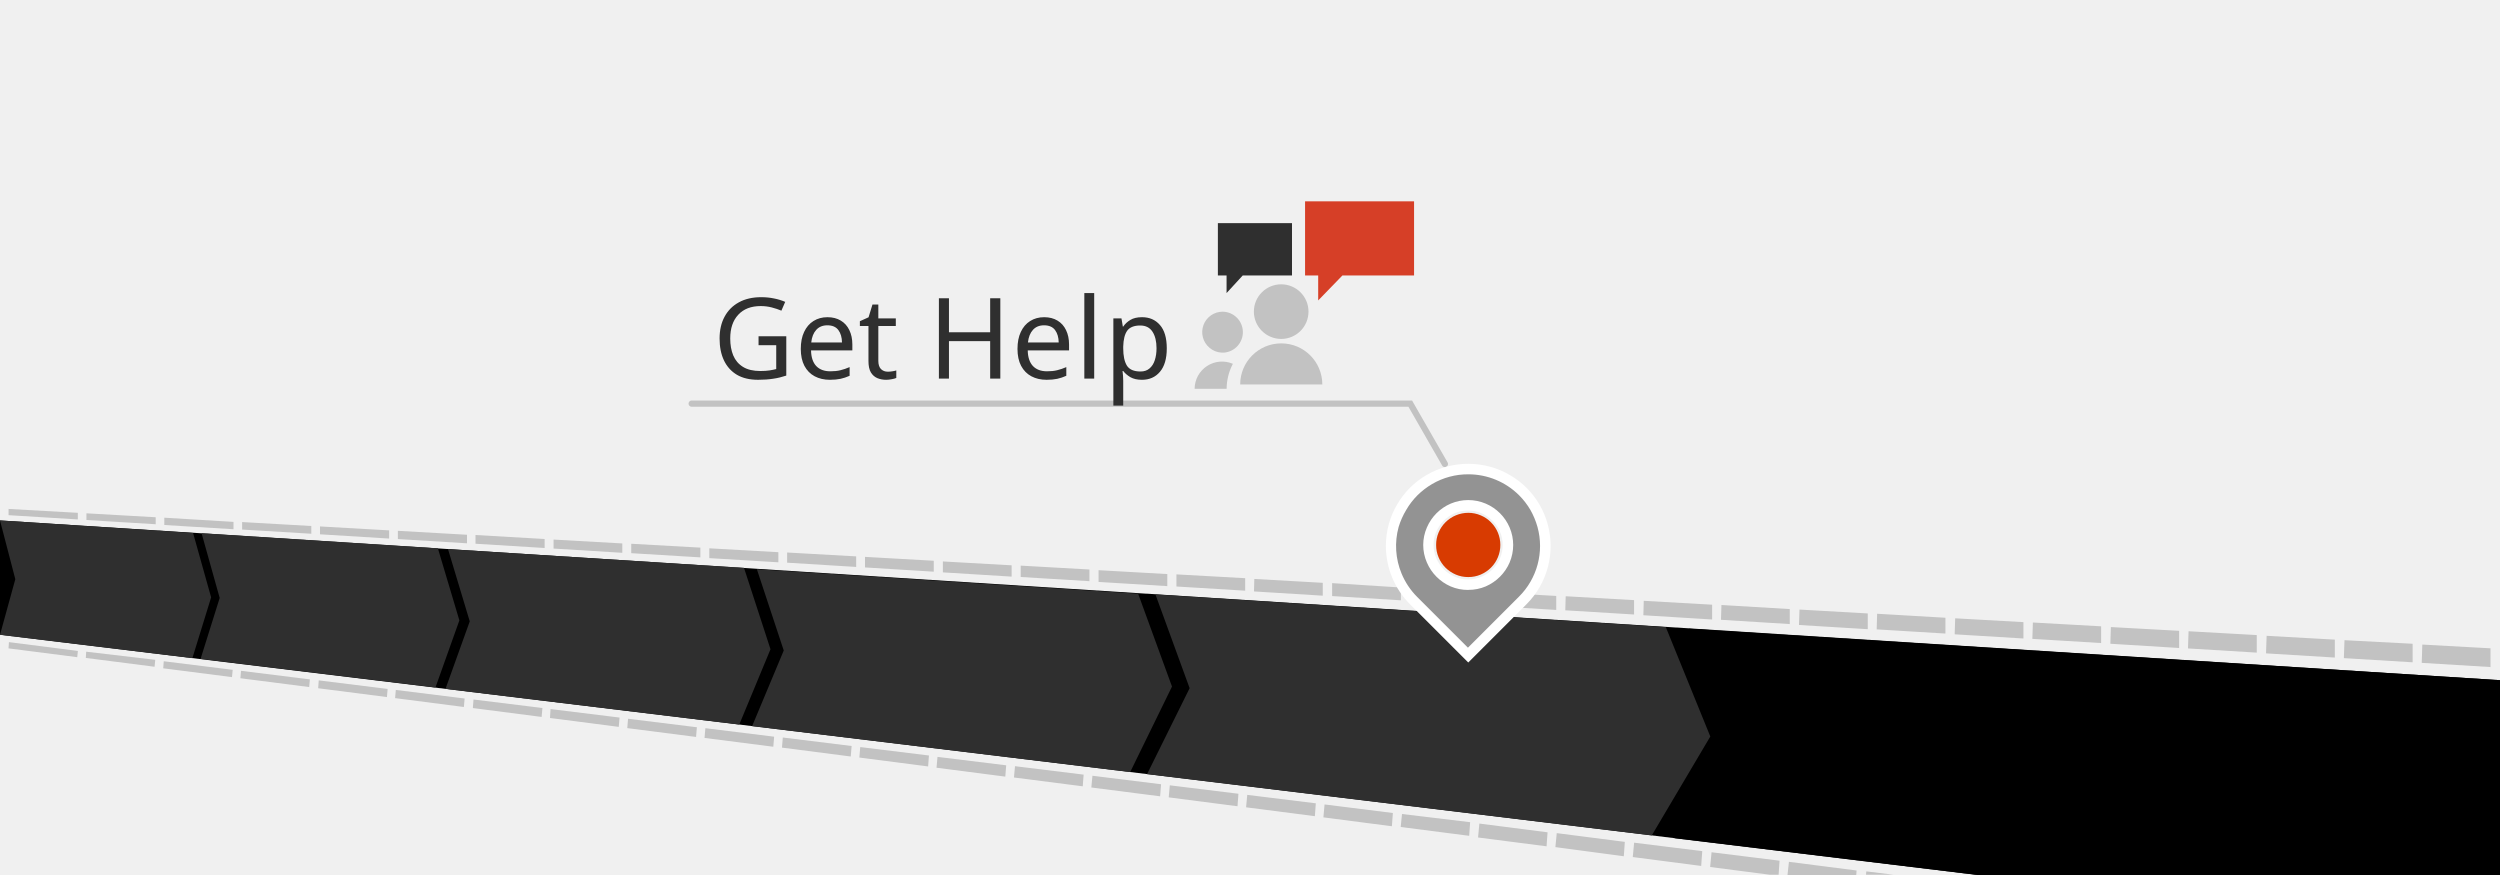
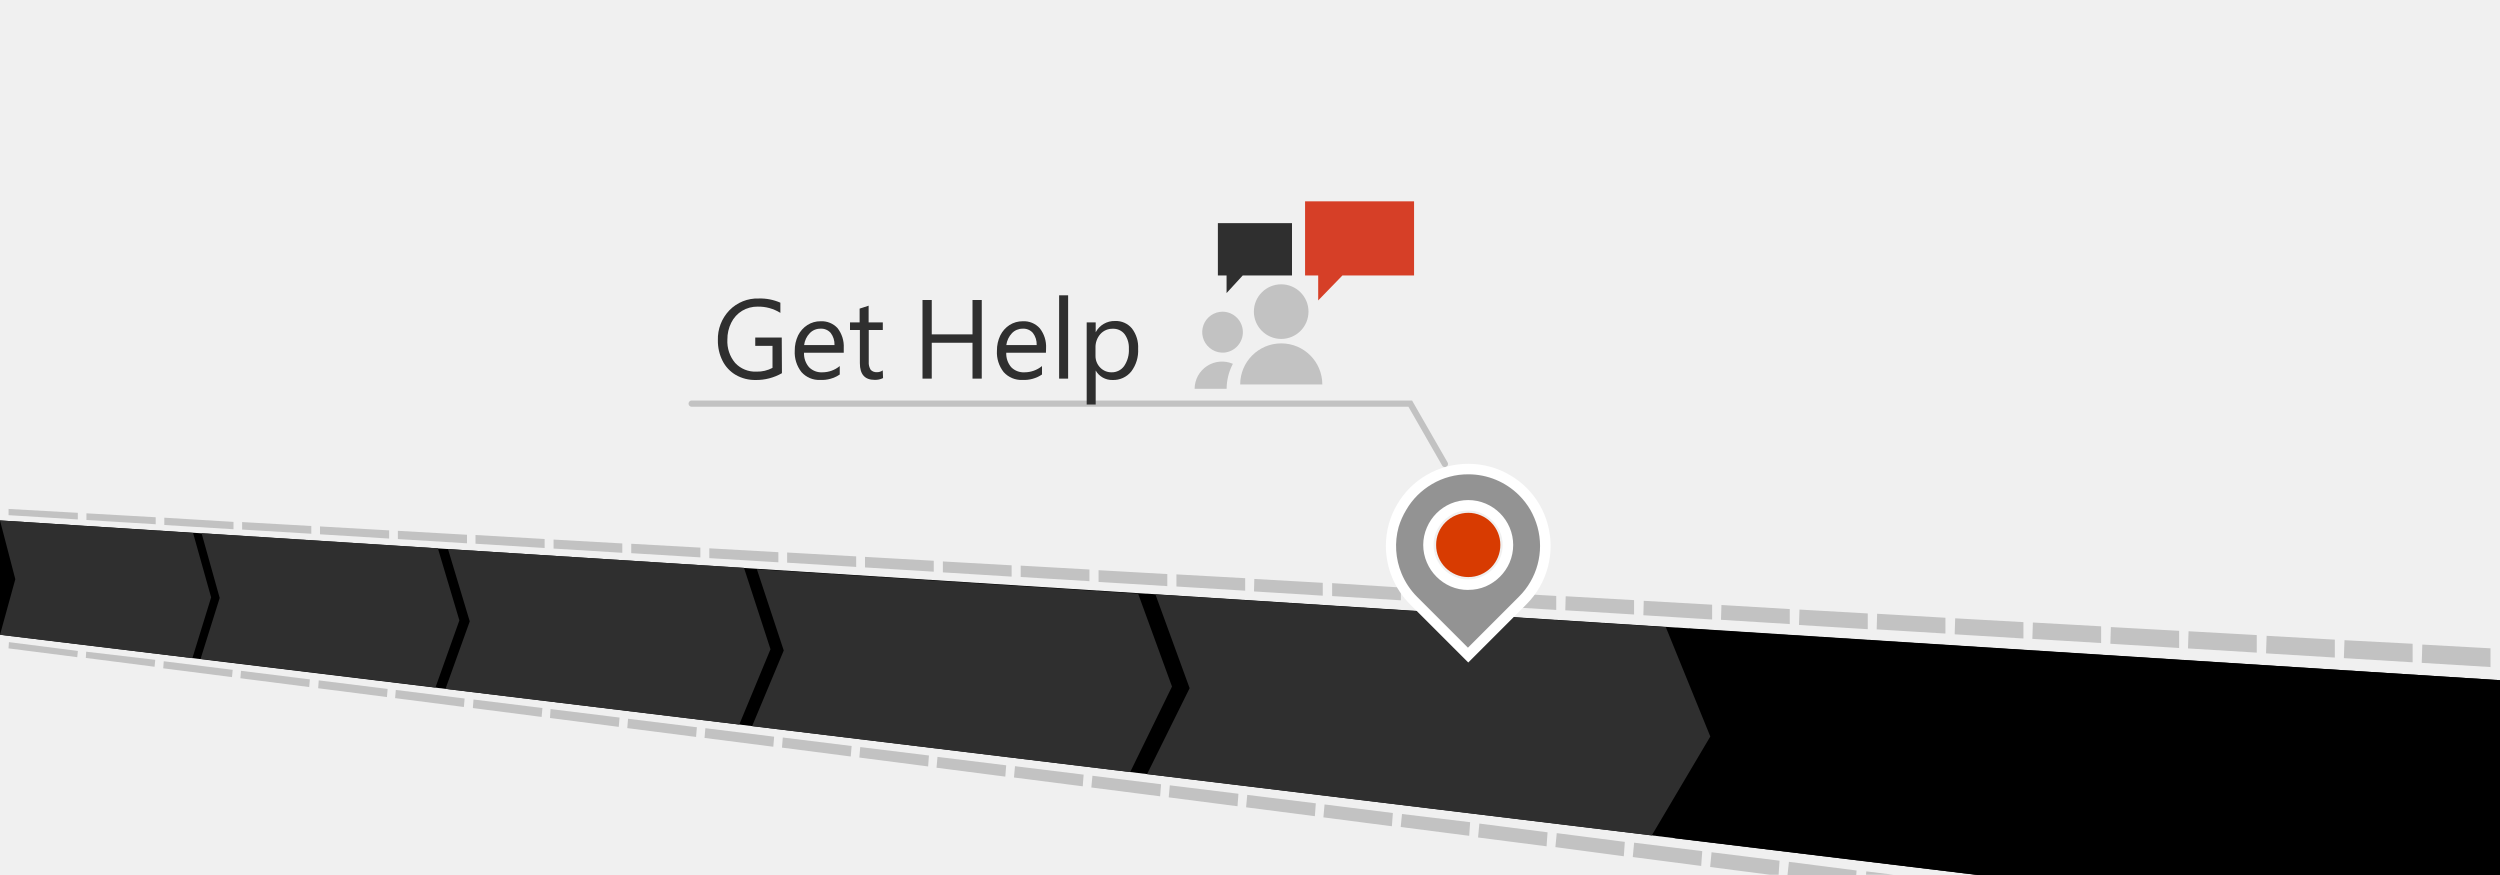
<svg xmlns="http://www.w3.org/2000/svg" viewBox="0 0 400 140">
  <defs>
-     <style>.cls-1{fill:#c2c2c2;}.cls-2{fill:#fff;}.cls-3,.cls-8{fill:#2f2f2f;}.cls-4{fill:none;stroke:#c2c2c2;stroke-linecap:round;stroke-miterlimit:10;}.cls-5{fill:#939393;}.cls-6{fill:#d83b01;}.cls-7{fill:#d63f27;}.cls-8{font-size:18px;font-family:SegoePro, Segoe Pro;}</style>
+     <style>.cls-1{fill:#c2c2c2;}.cls-2{fill:#fff;}.cls-3{fill:#2f2f2f;}.cls-4{fill:none;stroke:#c2c2c2;stroke-linecap:round;stroke-miterlimit:10;}.cls-5{fill:#939393;}.cls-6{fill:#d83b01;}.cls-7{fill:#d63f27;}</style>
  </defs>
  <g id="Road">
    <path class="cls-1" d="M0,81.41v1l0-1Zm13.83.72V83.2l11.08.68,0-1.12Zm24.91,1.4v1.2l11.07.67,0-1.24Zm24.92,1.4,0,1.26v.06l11.06.68,0-1.37Zm24.91,1.4,0,1.38v.06l11,.68,0-1.5Zm24.92,1.4,0,1.5v.07l11.05.67,0-1.62Zm37.37,2.1,0,1.68v.07l11,.68,0-1.81Zm24.91,1.4,0,1.81v.07l11,.67,0-1.93Zm24.92,1.4-.05,1.93v.07l11,.68V93.25Zm37.37,2.1L238,96.84v.08l11,.67V95.35ZM263,96.13l-.06,2.23v.08l11,.68V96.75Zm24.92,1.4-.08,2.35V100l11,.67V98.15Zm24.91,1.4-.08,2.47v.09l11,.67V99.54Zm24.91,1.4-.08,2.59V103l11,.68v-2.75Zm24.92,1.4-.09,2.71v.1l11,.67v-2.87Zm24.91,1.4-.09,2.84v.09l11,.67v-3Zm-12.45-.7-.1,2.78v.09l11,.67V103ZM350.17,101l-.09,2.65v.1l11,.67v-2.81Zm-24.91-1.4-.08,2.53v.09l11,.67v-2.68Zm-24.92-1.4-.07,2.41v.09l11,.67V98.84Zm-24.91-1.4-.07,2.29v.08l11,.68V97.45Zm-24.92-1.4-.06,2.17v.08l11,.67v-2.3ZM225.6,94l-.06,2v.08l11,.67V94.65Zm-12.46-.7,0,2v.07l11,.68V94Zm-24.91-1.4,0,1.87v.07l11,.67v-2Zm-24.92-1.4,0,1.75v.07l11,.67,0-1.87Zm-24.91-1.4,0,1.62v.07l11,.68,0-1.75Zm-12.46-.7,0,1.56v.07l11.05.68,0-1.69ZM101,87l0,1.44v.07l11.06.67,0-1.56Zm-24.92-1.4V87l11.06.68,0-1.44ZM51.2,84.23v1.26l11.06.68,0-1.31Zm-24.91-1.4V84l11.07.68,0-1.18ZM1.37,81.43v1l11.08.68,0-1.06Z" />
    <path class="cls-1" d="M1.43,102.74l-.07,1,11,1.41.1-1ZM26.2,105.8l-.08,1.08v.05l11,1.41.11-1.17ZM51,108.86l-.09,1.2v.06l11,1.41.11-1.3Zm24.76,3.06-.1,1.32v.05l11,1.42.13-1.43ZM100.49,115l-.12,1.43v.07l11,1.41.13-1.55ZM125.25,118l-.13,1.55v.07l11,1.42.14-1.68Zm12.39,1.53-.14,1.61v.07l11,1.42.13-1.75Zm24.76,3.06-.16,1.74v.07l11,1.41.14-1.87Zm24.77,3.06-.17,1.86v.07L198,129l.15-2Zm24.76,3.06-.18,2v.07l10.95,1.42.16-2.12Zm12.39,1.53-.2,2v.08l10.95,1.41.15-2.18Zm24.76,3.06-.21,2.16v.08L259.81,137l.16-2.3Zm24.77,3.06-.22,2.28v.08l9.55,1.24h1.4l.15-2.25Zm24.76,3.06-.05.54H303Zm-12.38-1.53L286,140h11l.05-.72Zm-24.77-3.06-.21,2.22v.08l10.94,1.42.17-2.37Zm-24.76-3.06-.2,2.1V134l10.95,1.41.16-2.24Zm-37.14-4.59-.18,1.92,0,.07,11,1.42.15-2.06Zm-24.77-3.06-.17,1.8V126l11,1.41.15-1.93ZM150,121.1l-.15,1.67v.07l11,1.42.14-1.81Zm-37.14-4.59-.13,1.49v.07l11,1.41.13-1.61Zm-24.77-3.06L88,114.82v.06l11,1.42.13-1.49Zm-24.76-3.06-.11,1.25v.06l11,1.42.12-1.36Zm-24.77-3.06-.09,1.13v.06l11,1.41.11-1.23Zm-24.77-3.06-.06,1,0,0,11,1.41.11-1.11Z" />
    <path class="cls-2" d="M.06,82.36H0l1.37.08h0Z" />
    <polygon points="400 108.83 400 140 316.43 140 0 101.56 0 83.27 400 108.83" />
    <path class="cls-3" d="M33.78,95.58l-3,9.72L0,101.57l2.45-8.9L0,83.27l30.89,2Z" />
    <path class="cls-3" d="M73.5,99.26,69.67,110l-37.58-4.57,3.06-9.76-2.9-10.36,37.81,2.42Z" />
    <path class="cls-3" d="M123.28,103.88l-5,12.05-47-5.71,3.88-10.8L71.68,87.86l47.36,3Z" />
    <path class="cls-3" d="M187.52,109.85l-6.69,13.68-60.49-7.35,5.06-12.1-4.3-13,61,3.91Z" />
    <path class="cls-3" d="M273.65,117.84l-9.37,15.83-80.75-9.81,6.81-13.75-5.47-15,81.66,5.23Z" />
    <path d="M400,108.83l-129.78-8.24,7.25,17.61-9.55,15.91,48.5,5.89H400" />
  </g>
-   <g id="Layer_2" data-name="Layer 2">
+   <g id="Pins">
    <polyline class="cls-4" points="231.18 74.24 225.64 64.58 110.67 64.58" />
    <path class="cls-5" d="M226.2,96.1a12.3,12.3,0,0,1-2.67-4,12.12,12.12,0,0,1-.95-4.71A12.53,12.53,0,0,1,223,84.1a12.43,12.43,0,0,1,3.17-5.44,12.53,12.53,0,0,1,2.51-1.94,12.52,12.52,0,0,1,9.5-1.24,12.43,12.43,0,0,1,5.45,3.18,12.67,12.67,0,0,1,1.93,2.49,13,13,0,0,1,1.24,2.94,12.66,12.66,0,0,1,.44,3.29,12.31,12.31,0,0,1-3.62,8.72l-8.72,8.72Zm8.72-15.26a6.09,6.09,0,0,0-2.47.5,6.51,6.51,0,0,0-2,1.37,6.42,6.42,0,0,0-1.36,2,6.19,6.19,0,0,0,0,4.92,6.35,6.35,0,0,0,1.36,2,6.68,6.68,0,0,0,2,1.37,6.45,6.45,0,0,0,4.93,0,6.66,6.66,0,0,0,2-1.37,6.35,6.35,0,0,0,1.36-2,6.15,6.15,0,0,0,.5-2.46,6.22,6.22,0,0,0-.5-2.46,6.42,6.42,0,0,0-1.36-2,6.55,6.55,0,0,0-2-1.37A6.08,6.08,0,0,0,234.92,80.84Z" />
    <path class="cls-2" d="M234.92,75.89a11.5,11.5,0,0,1,8.14,3.36,11.69,11.69,0,0,1,1.8,2.33A12.3,12.3,0,0,1,246,84.32a11.44,11.44,0,0,1-3,11.18l-8.13,8.13-2.06-2.06-2.77-2.77-3.3-3.3a11.51,11.51,0,0,1-2.49-3.73,11.48,11.48,0,0,1-.47-7.45A11.88,11.88,0,0,1,225,81.58a11.29,11.29,0,0,1,1.79-2.33,12,12,0,0,1,2.34-1.8,11.31,11.31,0,0,1,5.8-1.56m0,18.49a7,7,0,0,0,2.8-.56A7.37,7.37,0,0,0,240,92.27,7.22,7.22,0,0,0,241.54,90a7.16,7.16,0,0,0,0-5.6,7.23,7.23,0,0,0-3.82-3.82,7.19,7.19,0,0,0-5.61,0,7.26,7.26,0,0,0-3.81,3.82,7,7,0,0,0,0,5.6,7.22,7.22,0,0,0,1.54,2.28,7.32,7.32,0,0,0,2.27,1.55,7,7,0,0,0,2.81.56m0-20.18a13.14,13.14,0,0,0-3.5.47A12.48,12.48,0,0,0,228.26,76a12.92,12.92,0,0,0-4.72,4.72,13.11,13.11,0,0,0-1.33,3.13,13.62,13.62,0,0,0-.47,3.52,13.23,13.23,0,0,0,3.86,9.31l3.3,3.3,2.77,2.77,2.06,2.06,1.19,1.19,1.19-1.19,8.13-8.13a13.18,13.18,0,0,0,3.39-12.81,13.07,13.07,0,0,0-3.38-5.82A13,13,0,0,0,241.56,76a12.81,12.81,0,0,0-3.13-1.32,13.26,13.26,0,0,0-3.51-.47Zm0,18.5a5.21,5.21,0,0,1-2.14-.43A5.54,5.54,0,0,1,231,91.08a5.69,5.69,0,0,1-1.19-1.76,5.35,5.35,0,0,1,0-4.25A5.62,5.62,0,0,1,231,83.3a5.54,5.54,0,0,1,1.75-1.19,5.21,5.21,0,0,1,2.14-.42,5.36,5.36,0,0,1,2.13.42,5.69,5.69,0,0,1,1.76,1.19A5.62,5.62,0,0,1,240,85.07a5.35,5.35,0,0,1,.43,2.12,5.53,5.53,0,0,1-.43,2.14,5.77,5.77,0,0,1-1.19,1.75,5.37,5.37,0,0,1-1.76,1.19,5.2,5.2,0,0,1-2.13.43Z" />
    <path class="cls-6" d="M238.55,83.56a4.94,4.94,0,0,0-1.63-1.1,5,5,0,0,0-2-.41,5.2,5.2,0,0,0-3.64,1.51,5.1,5.1,0,0,0-1.1,1.63,5,5,0,0,0-.4,2,5,5,0,0,0,.4,2,5.14,5.14,0,0,0,1.1,1.64,5.31,5.31,0,0,0,1.64,1.1,5,5,0,0,0,2,.4,5,5,0,0,0,2-.4,5.26,5.26,0,0,0,1.63-1.1,5.14,5.14,0,0,0,0-7.27" />
    <path class="cls-1" d="M205,54.23a4.37,4.37,0,1,0-4.38-4.38A4.38,4.38,0,0,0,205,54.23Z" />
    <path class="cls-1" d="M205,54.94a6.57,6.57,0,0,0-6.57,6.57h13.14A6.57,6.57,0,0,0,205,54.94Z" />
    <path class="cls-1" d="M191.11,62.21h5.15v0a8.69,8.69,0,0,1,1-4,4.38,4.38,0,0,0-6.12,4Z" />
    <path class="cls-1" d="M195.64,49.87a3.27,3.27,0,0,0-2.1,5.79,3.22,3.22,0,0,0,1.91.76l.19,0,.19,0a3.28,3.28,0,0,0-.19-6.55Z" />
    <polygon class="cls-3" points="194.86 35.7 206.72 35.7 206.72 44.07 198.84 44.07 196.25 46.89 196.25 44.07 194.86 44.07 194.86 35.7" />
    <polygon class="cls-7" points="208.81 32.21 226.25 32.21 226.25 44.07 214.79 44.07 210.91 48.07 210.91 44.07 208.81 44.07 208.81 32.21" />
  </g>
  <g id="Text">
-     <text class="cls-8" transform="translate(114.04 60.58)">Get Help</text>
+     <path class="cls-3" d="M125.11,59.71a8.27,8.27,0,0,1-4.22,1.09,6.2,6.2,0,0,1-3.15-.8,5.47,5.47,0,0,1-2.13-2.26,7.13,7.13,0,0,1-.75-3.3,6.62,6.62,0,0,1,1.84-4.79,6.26,6.26,0,0,1,4.7-1.89,8,8,0,0,1,3.46.67v1.63a6.61,6.61,0,0,0-3.63-1,4.74,4.74,0,0,0-2.48.66A4.61,4.61,0,0,0,117,51.63a5.9,5.9,0,0,0-.62,2.7,5.36,5.36,0,0,0,1.25,3.75,4.4,4.4,0,0,0,3.42,1.38,5.17,5.17,0,0,0,2.55-.6V55.34h-2.76V54h4.24Z" />
+     <path class="cls-3" d="M135,56.44h-6.36a3.35,3.35,0,0,0,.81,2.32,2.79,2.79,0,0,0,2.13.81,4.36,4.36,0,0,0,2.78-1v1.35a5.11,5.11,0,0,1-3.12.87,3.77,3.77,0,0,1-3-1.25,5.07,5.07,0,0,1-1.08-3.44,5.49,5.49,0,0,1,.54-2.44A4.22,4.22,0,0,1,129.19,52a3.85,3.85,0,0,1,2.11-.6A3.45,3.45,0,0,1,134,52.49a4.77,4.77,0,0,1,1,3.19Zm-1.48-1.23a3,3,0,0,0-.6-1.93,2,2,0,0,0-1.65-.69,2.3,2.3,0,0,0-1.71.72,3.3,3.3,0,0,0-.9,1.9Z" />
+     <path class="cls-3" d="M141.29,60.49a2.79,2.79,0,0,1-1.35.29c-1.57,0-2.36-.89-2.36-2.66V52.8H136V51.58h1.54v-2.2l1.44-.47v2.67h2.27V52.8H139v5.08a2.14,2.14,0,0,0,.31,1.29,1.27,1.27,0,0,0,1,.38,1.54,1.54,0,0,0,.93-.29Z" />
+     <path class="cls-3" d="M157.08,60.58H155.6V54.84h-6.52v5.74H147.6V48h1.48V53.5h6.52V48h1.48Z" />
+     <path class="cls-3" d="M167.35,56.44H161a3.35,3.35,0,0,0,.8,2.32,2.79,2.79,0,0,0,2.13.81,4.41,4.41,0,0,0,2.79-1v1.35a5.16,5.16,0,0,1-3.13.87,3.79,3.79,0,0,1-3-1.25,5.07,5.07,0,0,1-1.08-3.44,5.49,5.49,0,0,1,.54-2.44A4.22,4.22,0,0,1,161.53,52a3.9,3.9,0,0,1,2.11-.6,3.42,3.42,0,0,1,2.73,1.13,4.77,4.77,0,0,1,1,3.19Zm-1.48-1.23a3,3,0,0,0-.6-1.93,2,2,0,0,0-1.65-.69,2.34,2.34,0,0,0-1.71.72,3.42,3.42,0,0,0-.9,1.9Z" />
+     <path class="cls-3" d="M170.9,60.58h-1.44V47.25h1.44Z" />
+     <path class="cls-3" d="M182.1,55.8A5.5,5.5,0,0,1,181,59.44a3.68,3.68,0,0,1-3,1.36,3,3,0,0,1-2.69-1.52h0v5.44h-1.44V51.58h1.44v1.58h0a3.4,3.4,0,0,1,3.11-1.8,3.33,3.33,0,0,1,2.69,1.19A4.9,4.9,0,0,1,182.1,55.8Zm-1.48,0a3.69,3.69,0,0,0-.68-2.33,2.28,2.28,0,0,0-1.89-.87,2.57,2.57,0,0,0-2,.86,3.17,3.17,0,0,0-.77,2.2V56.9a2.63,2.63,0,0,0,.74,1.9,2.48,2.48,0,0,0,1.84.77,2.41,2.41,0,0,0,2-1A4.51,4.51,0,0,0,180.62,55.79Z" />
  </g>
</svg>
